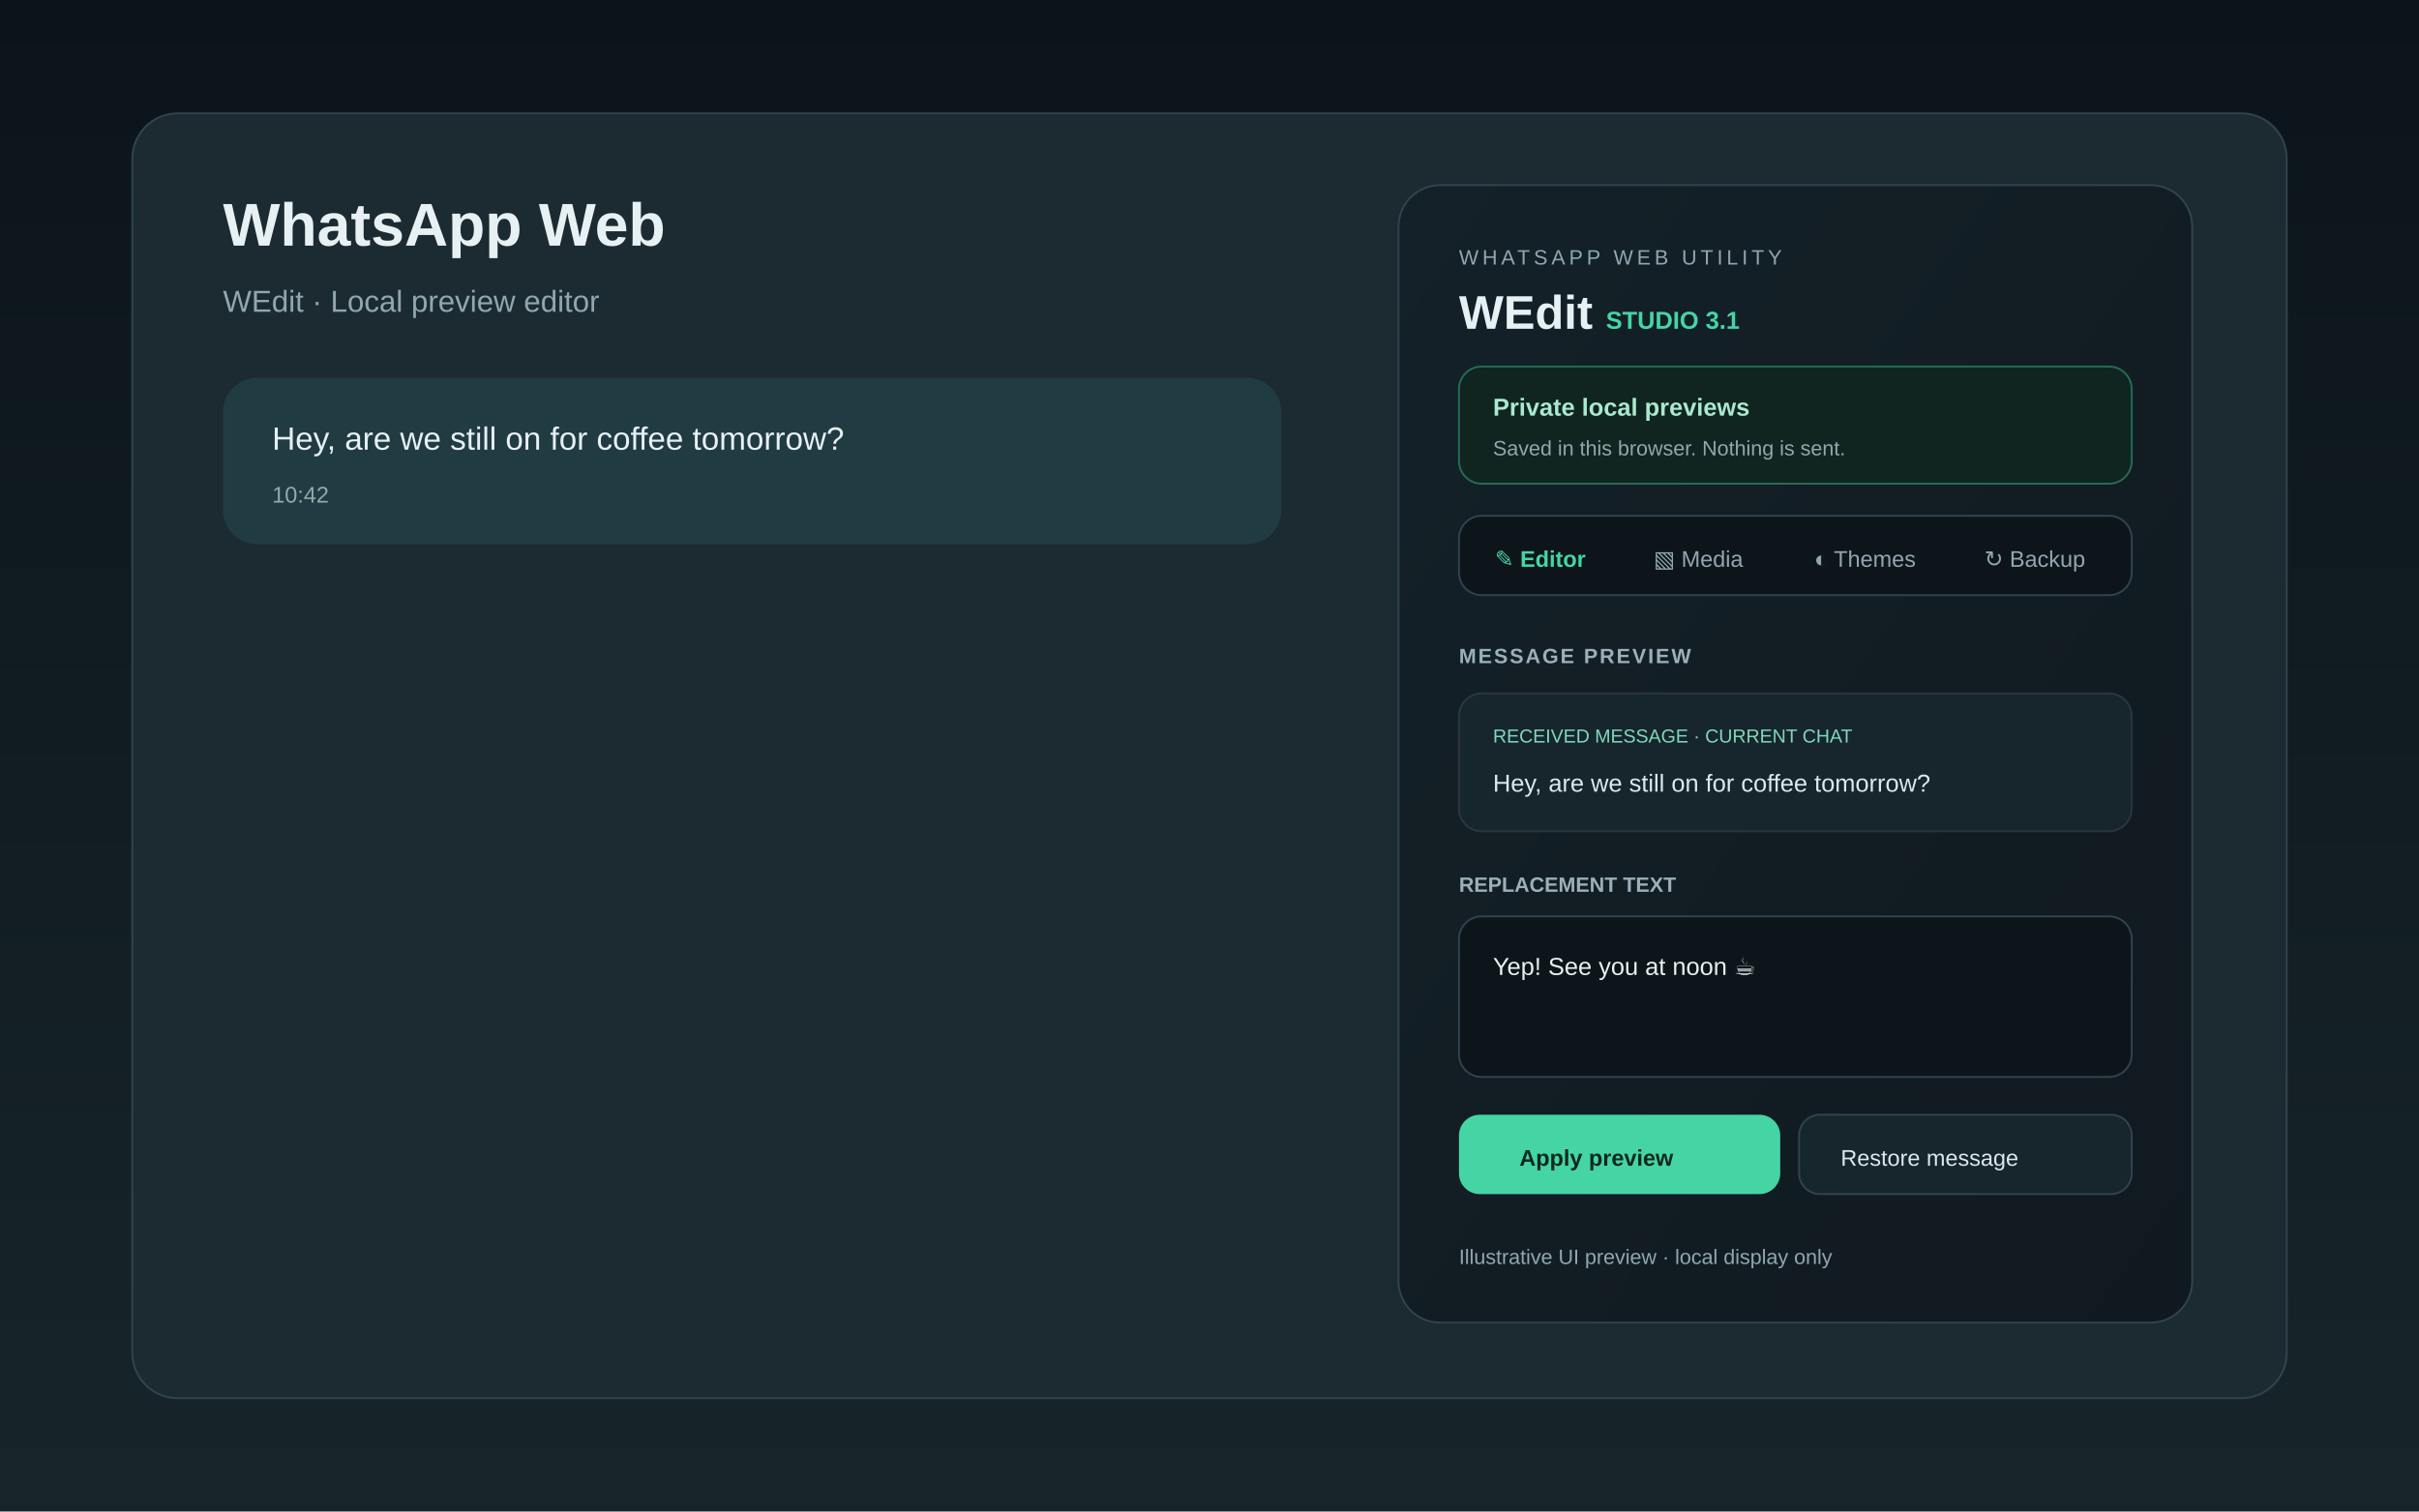
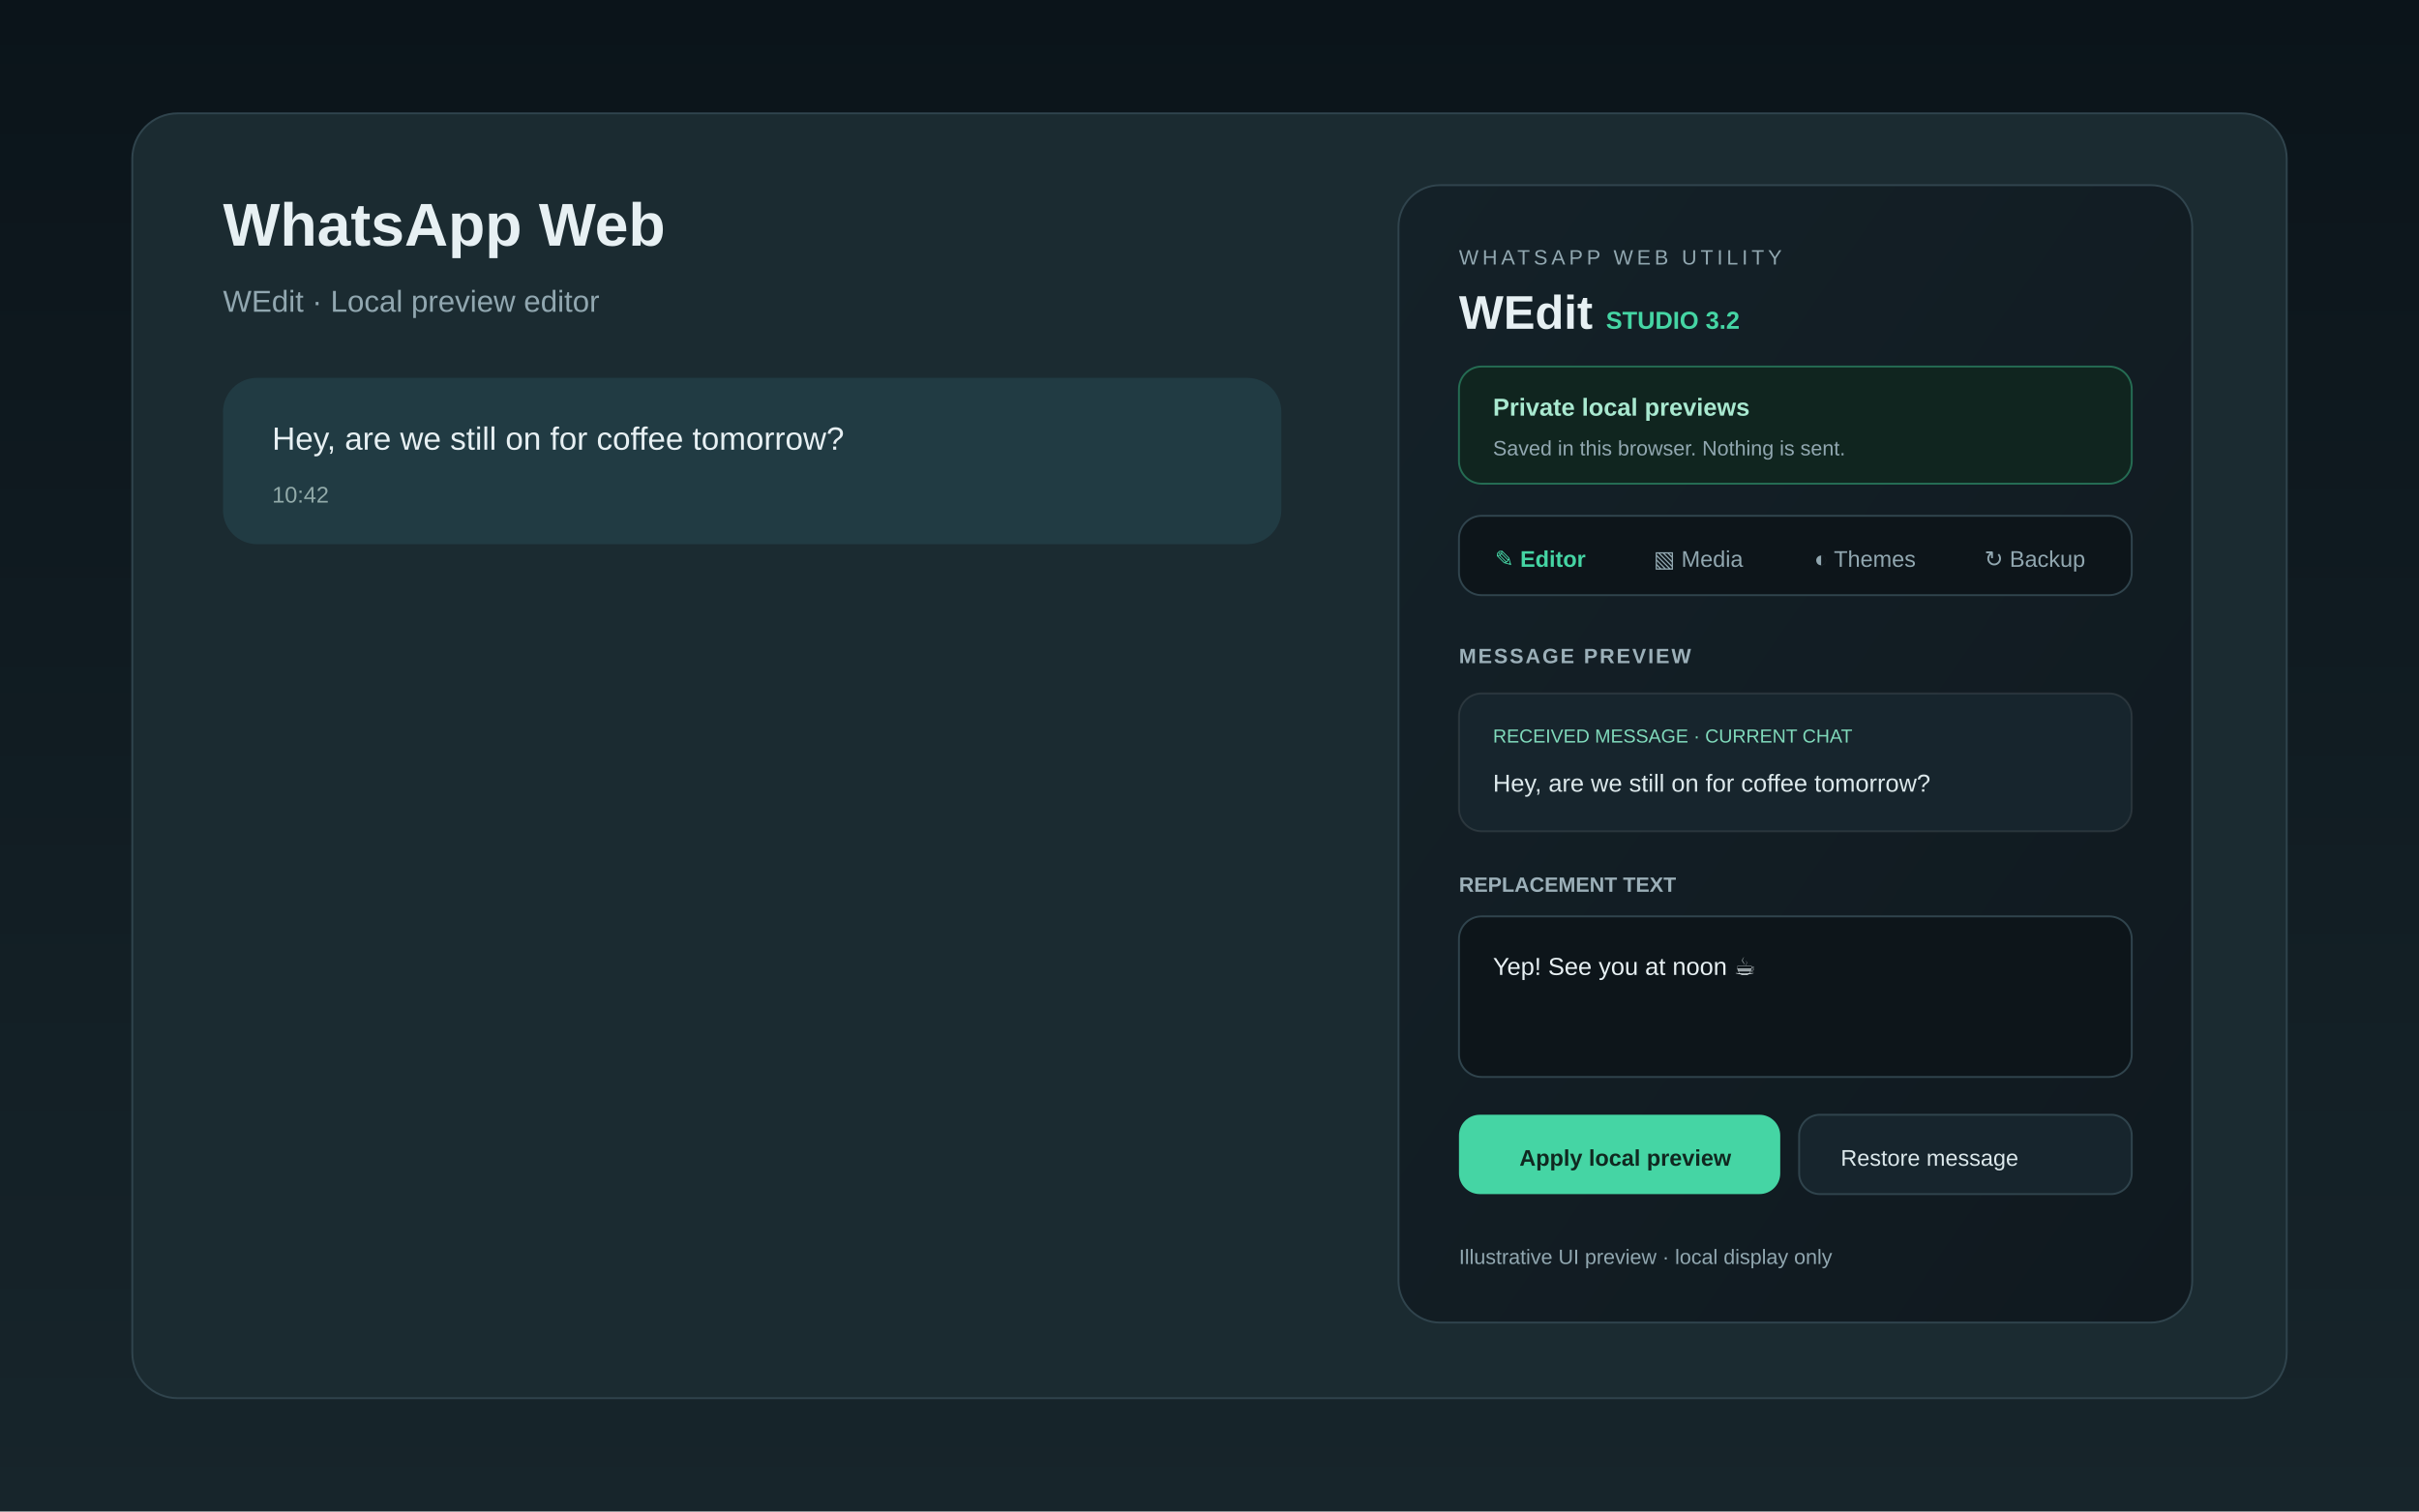
<svg xmlns="http://www.w3.org/2000/svg" width="1280" height="800" viewBox="0 0 1280 800">
  <defs>
    <linearGradient id="bg" x2="0" y2="1">
      <stop stop-color="#0b141a" />
      <stop offset="1" stop-color="#17252b" />
    </linearGradient>
    <linearGradient id="panel" x2="1" y2="1">
      <stop stop-color="#142128" />
      <stop offset="1" stop-color="#10191f" />
    </linearGradient>
  </defs>
  <rect width="1280" height="800" fill="url(#bg)" />
  <rect x="70" y="60" width="1140" height="680" rx="24" fill="#1b2b31" stroke="#30444d" />
  <text x="118" y="130" fill="#e7f0f3" font-family="Segoe UI,Arial" font-size="32" font-weight="700">WhatsApp Web</text>
  <text x="118" y="165" fill="#91a7b0" font-family="Segoe UI,Arial" font-size="16">WEdit · Local preview editor</text>
  <rect x="118" y="200" width="560" height="88" rx="18" fill="#213b43" />
  <text x="144" y="238" fill="#e7f0f3" font-family="Segoe UI,Arial" font-size="17">Hey, are we still on for coffee tomorrow?</text>
  <text x="144" y="266" fill="#92aaa9" font-family="Segoe UI,Arial" font-size="12">10:42</text>
  <rect x="740" y="98" width="420" height="602" rx="22" fill="url(#panel)" stroke="#30444d" />
  <text x="772" y="140" fill="#91a7b0" font-family="Segoe UI,Arial" font-size="11" letter-spacing="2">WHATSAPP WEB UTILITY</text>
-   <text x="772" y="174" fill="#e7f0f3" font-family="Segoe UI,Arial" font-size="25" font-weight="700">WEdit <tspan fill="#45d5a4" font-size="13">STUDIO 3.1</tspan>
+   <text x="772" y="174" fill="#e7f0f3" font-family="Segoe UI,Arial" font-size="25" font-weight="700">WEdit <tspan fill="#45d5a4" font-size="13">STUDIO 3.2</tspan>
  </text>
  <rect x="772" y="194" width="356" height="62" rx="12" fill="#10251f" stroke="#256c53" />
  <text x="790" y="220" fill="#a9e9d0" font-family="Segoe UI,Arial" font-size="13" font-weight="700">Private local previews</text>
  <text x="790" y="241" fill="#91a7b0" font-family="Segoe UI,Arial" font-size="11">Saved in this browser. Nothing is sent.</text>
  <rect x="772" y="273" width="356" height="42" rx="12" fill="#0d151a" stroke="#30444d" />
  <text x="791" y="300" fill="#45d5a4" font-family="Segoe UI,Arial" font-size="12" font-weight="700">✎ Editor</text>
  <text x="875" y="300" fill="#91a7b0" font-family="Segoe UI,Arial" font-size="12">▧ Media</text>
  <text x="960" y="300" fill="#91a7b0" font-family="Segoe UI,Arial" font-size="12">◐ Themes</text>
  <text x="1050" y="300" fill="#91a7b0" font-family="Segoe UI,Arial" font-size="12">↻ Backup</text>
  <text x="772" y="351" fill="#9cb0b9" font-family="Segoe UI,Arial" font-size="11" font-weight="700" letter-spacing="1">MESSAGE PREVIEW</text>
  <rect x="772" y="367" width="356" height="73" rx="12" fill="#17252d" stroke="#ffffff18" />
  <text x="790" y="393" fill="#80dabb" font-family="Segoe UI,Arial" font-size="10">RECEIVED MESSAGE · CURRENT CHAT</text>
  <text x="790" y="419" fill="#dce8eb" font-family="Segoe UI,Arial" font-size="13">Hey, are we still on for coffee tomorrow?</text>
  <text x="772" y="472" fill="#9cb0b9" font-family="Segoe UI,Arial" font-size="11" font-weight="700">REPLACEMENT TEXT</text>
  <rect x="772" y="485" width="356" height="85" rx="12" fill="#0d151a" stroke="#30444d" />
  <text x="790" y="516" fill="#e7f0f3" font-family="Segoe UI,Arial" font-size="13">Yep! See you at noon ☕</text>
  <rect x="772" y="590" width="170" height="42" rx="11" fill="#45d5a4" />
-   <text x="804" y="617" fill="#102820" font-family="Segoe UI,Arial" font-size="12" font-weight="700">Apply preview</text>
+   <text x="804" y="617" fill="#102820" font-family="Segoe UI,Arial" font-size="12" font-weight="700">Apply local preview</text>
  <rect x="952" y="590" width="176" height="42" rx="11" fill="#17252d" stroke="#30444d" />
  <text x="974" y="617" fill="#dce8eb" font-family="Segoe UI,Arial" font-size="12">Restore message</text>
  <text x="772" y="669" fill="#91a7b0" font-family="Segoe UI,Arial" font-size="11">Illustrative UI preview · local display only</text>
</svg>
